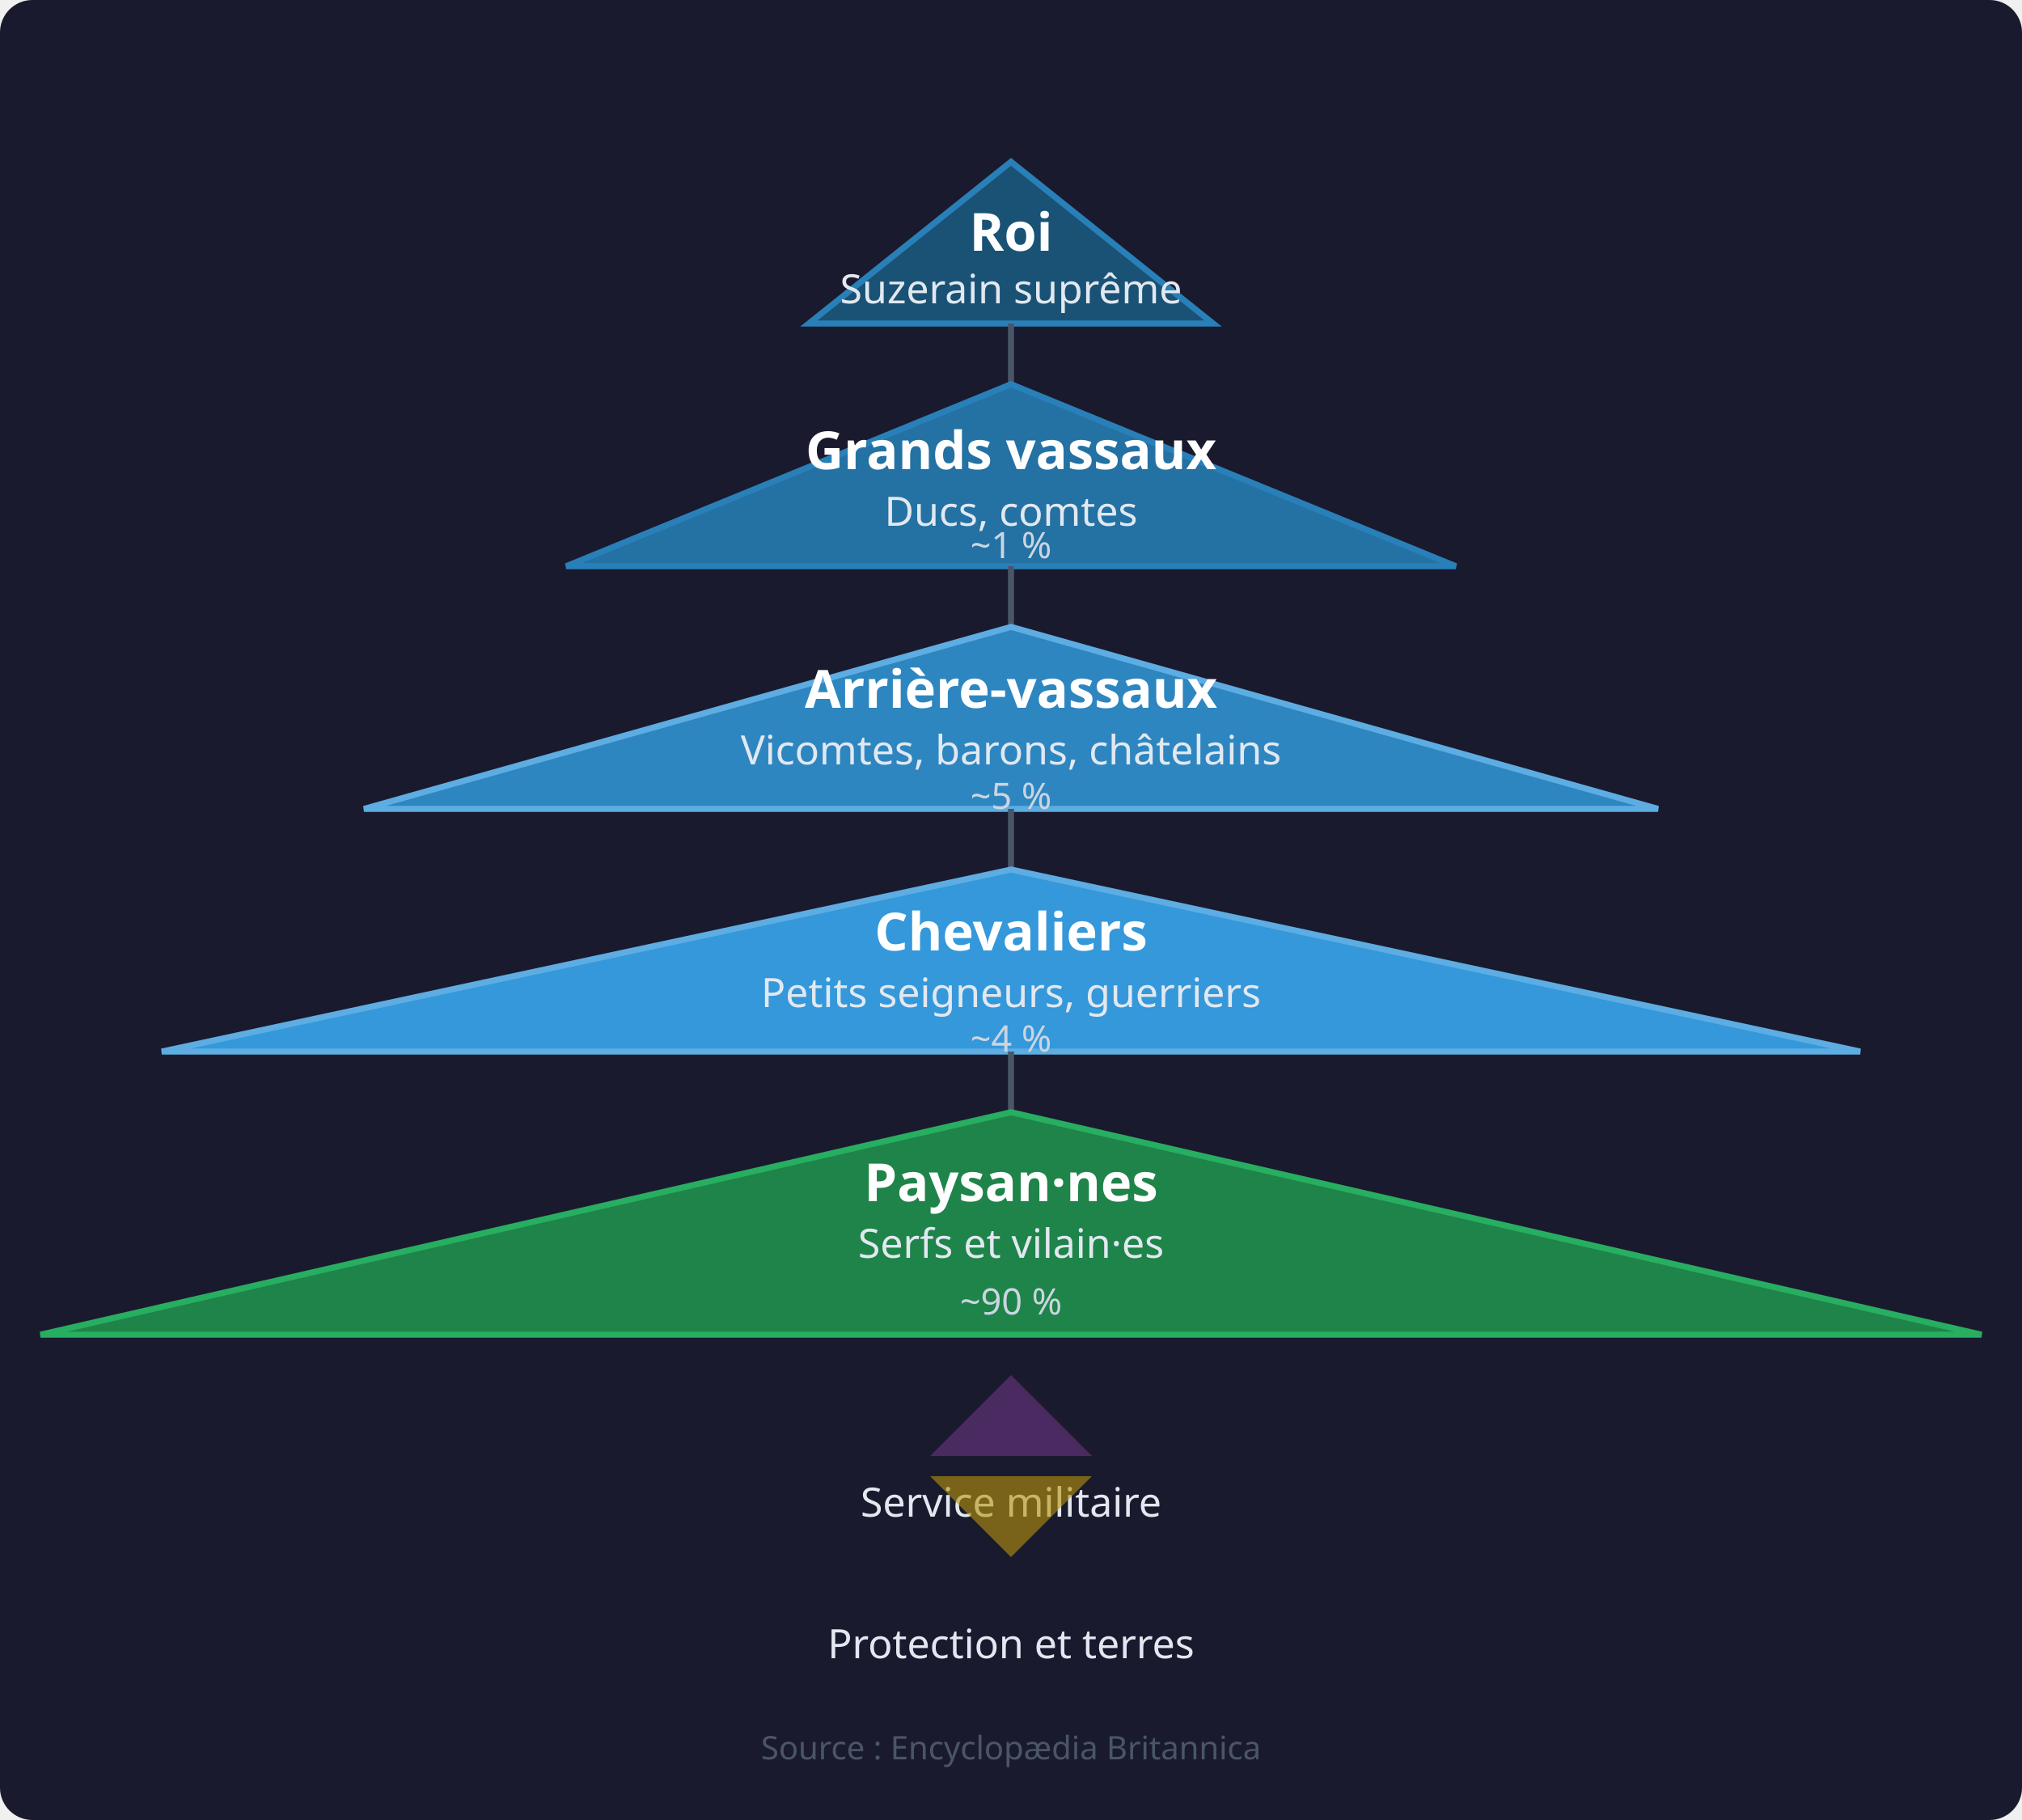
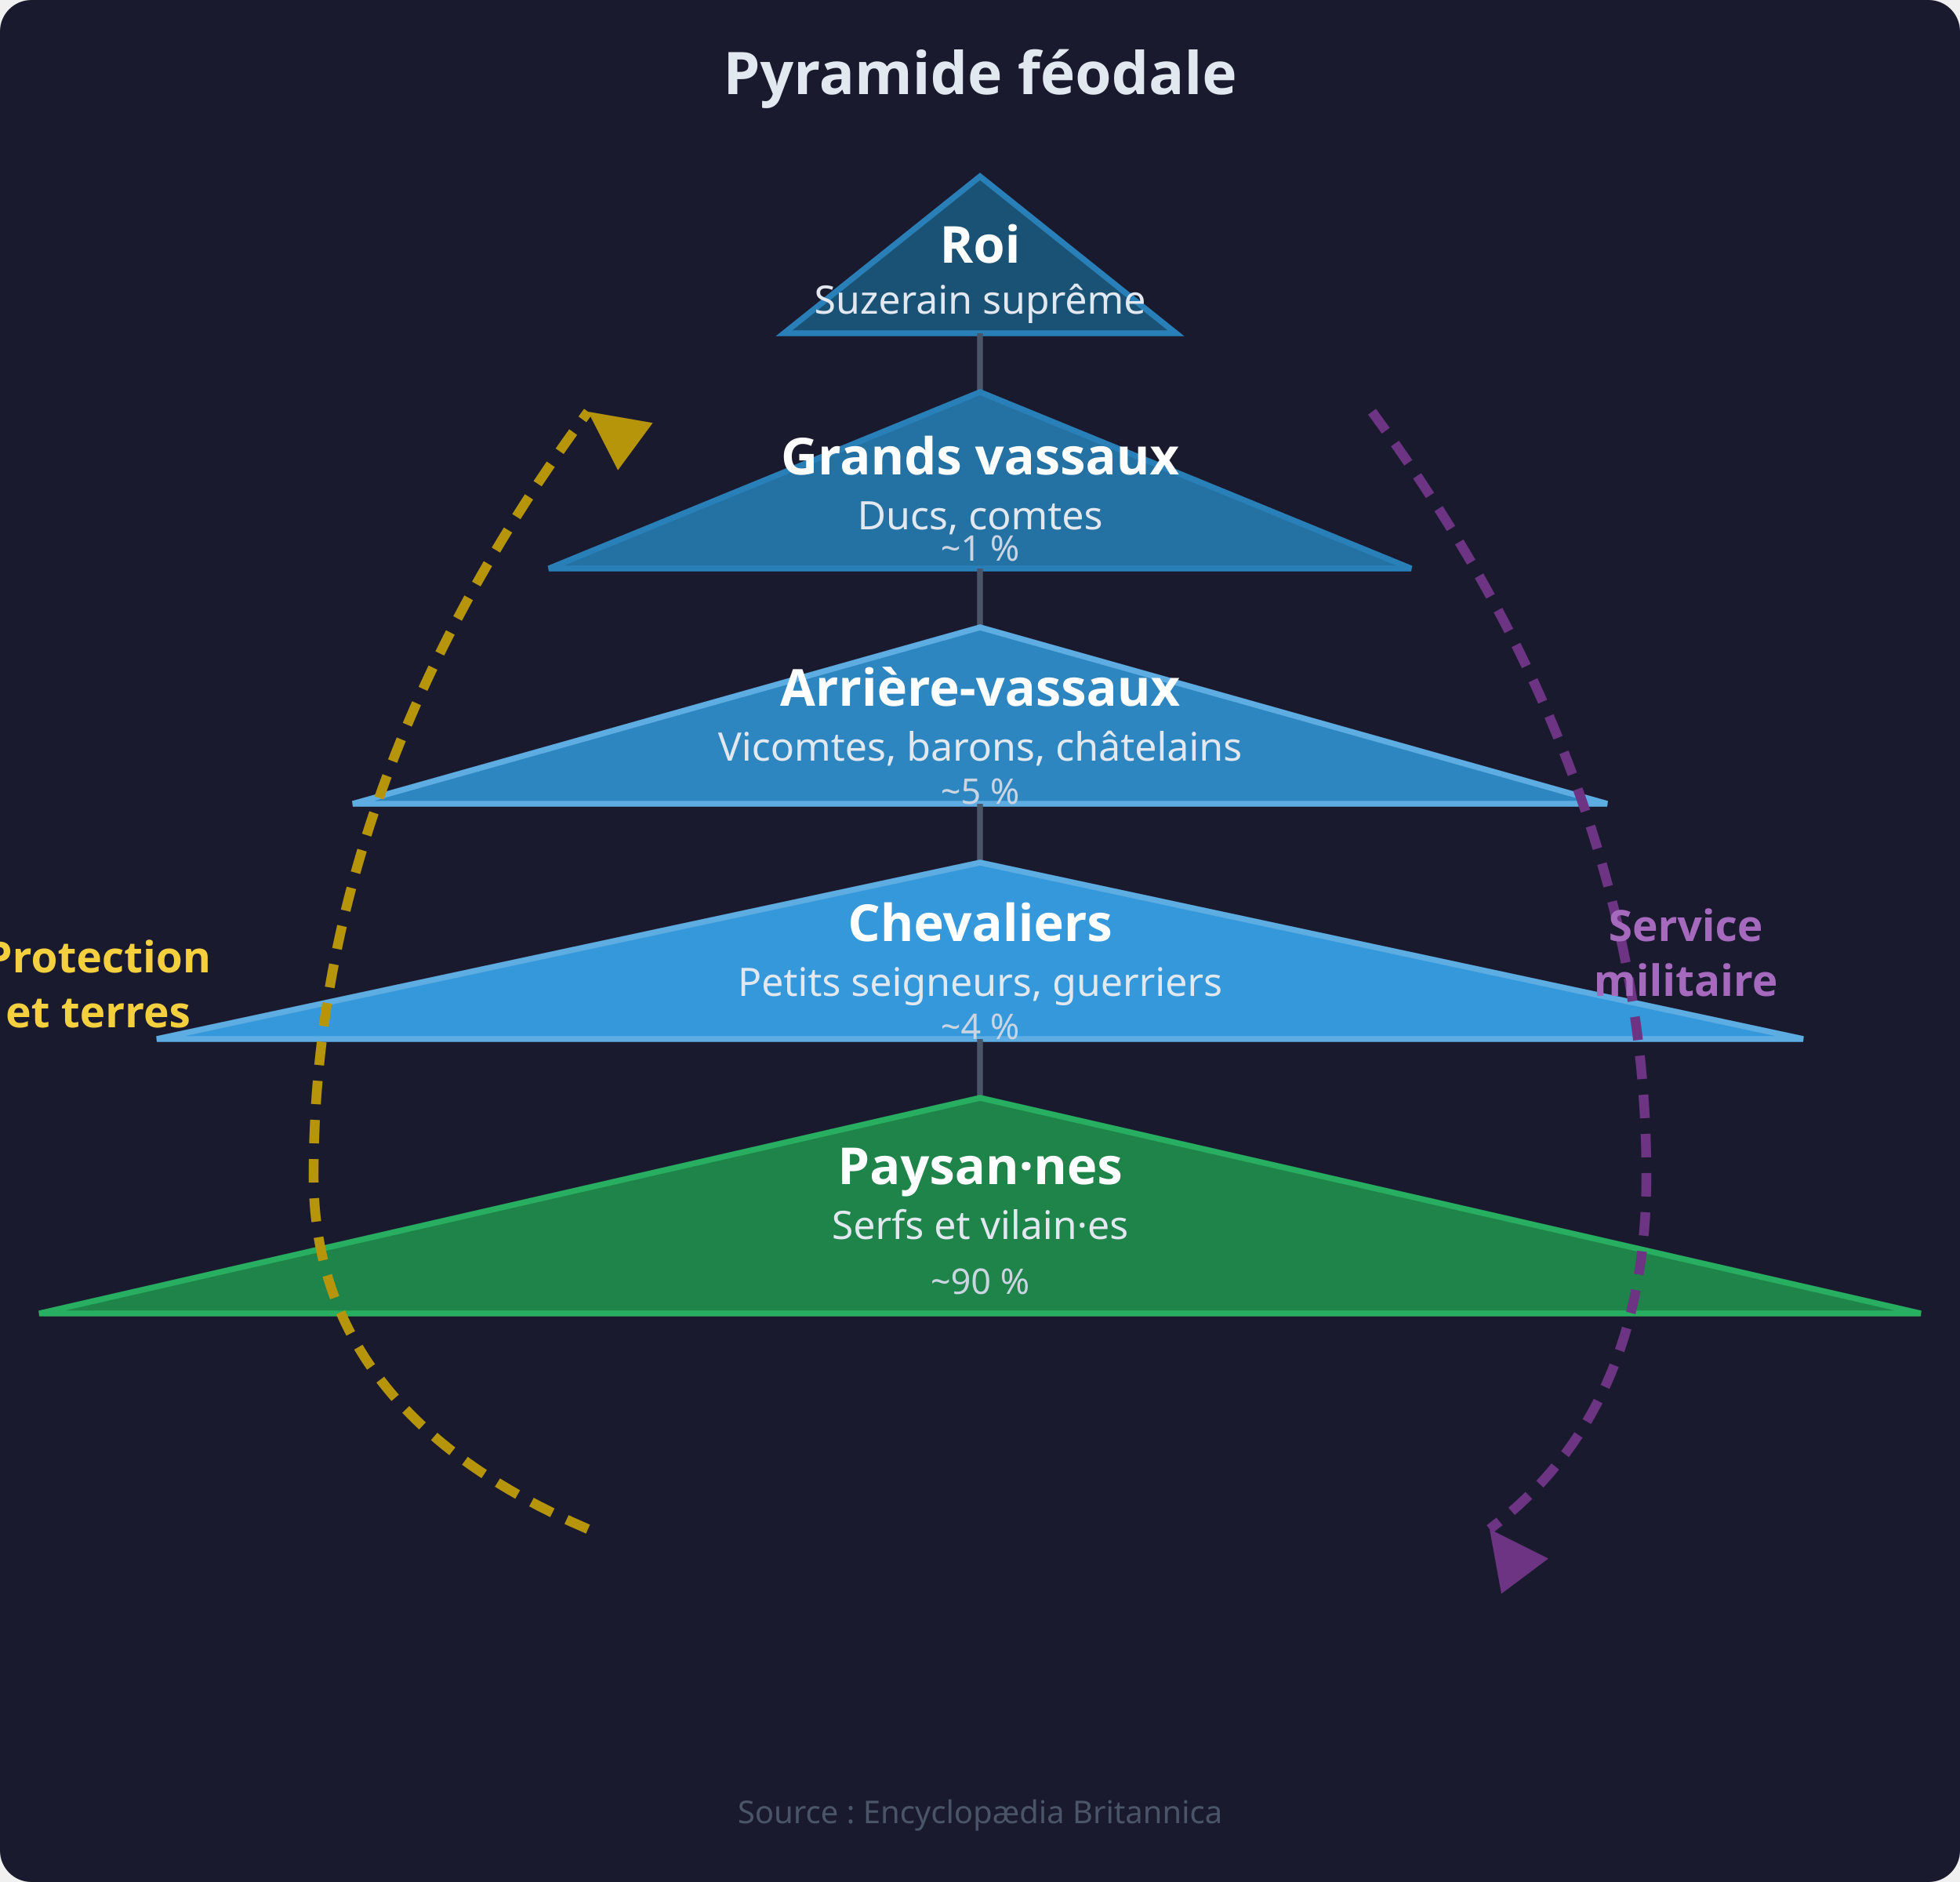
- <svg xmlns="http://www.w3.org/2000/svg" viewBox="0 0 500 450" width="500" height="450" role="img" aria-label="Pyramide féodale : hiérarchie du royaume de France">
+ <svg xmlns="http://www.w3.org/2000/svg" viewBox="0 0 500 480" width="500" height="480" role="img" aria-label="Pyramide féodale : hiérarchie du royaume de France">
  <defs>
    <style>
      text { font-family: 'system-ui', sans-serif; text-anchor: middle; }
-       .title { fill: #1a1a2e; font-size: 14px; font-weight: 700; }
+       .title { fill: #e2e8f0; font-size: 15px; font-weight: 700; }
      .label { fill: #fff; font-size: 13px; font-weight: 600; }
      .sub { fill: #e2e8f0; font-size: 10px; }
      .pct { fill: #cbd5e1; font-size: 9px; }
    </style>
+     <marker id="arrow-down" viewBox="0 0 10 10" refX="5" refY="10" markerWidth="6" markerHeight="6" orient="auto">
+       <path d="M0,0 L5,10 L10,0" fill="#6c3483" />
+     </marker>
+     <marker id="arrow-up" viewBox="0 0 10 10" refX="5" refY="0" markerWidth="6" markerHeight="6" orient="auto">
+       <path d="M0,10 L5,0 L10,10" fill="#b7950b" />
+     </marker>
  </defs>
-   <rect width="500" height="450" fill="#1a1a2e" rx="8" />
+   <rect width="500" height="480" fill="#1a1a2e" rx="8" />
  <text x="250" y="24" class="title">Pyramide féodale</text>
-   <polygon points="250,40 200,80 300,80" fill="#1a5276" stroke="#2980b9" stroke-width="1.5" />
-   <text x="250" y="62" class="label">Roi</text>
-   <text x="250" y="75" class="sub">Suzerain suprême</text>
-   <line x1="250" y1="80" x2="250" y2="95" stroke="#4a5568" stroke-width="1.5" />
-   <polygon points="250,95 140,140 360,140" fill="#2471a3" stroke="#2980b9" stroke-width="1.5" />
-   <text x="250" y="116" class="label">Grands vassaux</text>
-   <text x="250" y="130" class="sub">Ducs, comtes</text>
-   <text x="250" y="138" class="pct">~1 %</text>
-   <line x1="250" y1="140" x2="250" y2="155" stroke="#4a5568" stroke-width="1.5" />
-   <polygon points="250,155 90,200 410,200" fill="#2e86c1" stroke="#5dade2" stroke-width="1.5" />
-   <text x="250" y="175" class="label">Arrière-vassaux</text>
-   <text x="250" y="189" class="sub">Vicomtes, barons, châtelains</text>
-   <text x="250" y="200" class="pct">~5 %</text>
-   <line x1="250" y1="200" x2="250" y2="215" stroke="#4a5568" stroke-width="1.5" />
-   <polygon points="250,215 40,260 460,260" fill="#3498db" stroke="#5dade2" stroke-width="1.5" />
-   <text x="250" y="235" class="label">Chevaliers</text>
-   <text x="250" y="249" class="sub">Petits seigneurs, guerriers</text>
-   <text x="250" y="260" class="pct">~4 %</text>
-   <line x1="250" y1="260" x2="250" y2="275" stroke="#4a5568" stroke-width="1.5" />
-   <polygon points="250,275 10,330 490,330" fill="#1e8449" stroke="#27ae60" stroke-width="1.5" />
-   <text x="250" y="297" class="label">Paysan·nes</text>
-   <text x="250" y="311" class="sub">Serfs et vilain·es</text>
-   <text x="250" y="325" class="pct">~90 %</text>
-   <polygon points="250,340 230,360 270,360" fill="#6c3483" opacity="0.6" />
-   <text x="250" y="375" class="sub" fill="#a569bd">Service militaire</text>
-   <polygon points="250,385 230,365 270,365" fill="#b7950b" opacity="0.6" />
-   <text x="250" y="410" class="sub" fill="#f4d03f">Protection et terres</text>
-   <text x="250" y="435" fill="#4a5568" font-size="8" font-family="system-ui, sans-serif" text-anchor="middle">Source : Encyclopædia Britannica</text>
+   <polygon points="250,45 200,85 300,85" fill="#1a5276" stroke="#2980b9" stroke-width="1.5" />
+   <text x="250" y="67" class="label">Roi</text>
+   <text x="250" y="80" class="sub">Suzerain suprême</text>
+   <line x1="250" y1="85" x2="250" y2="100" stroke="#4a5568" stroke-width="1.5" />
+   <polygon points="250,100 140,145 360,145" fill="#2471a3" stroke="#2980b9" stroke-width="1.5" />
+   <text x="250" y="121" class="label">Grands vassaux</text>
+   <text x="250" y="135" class="sub">Ducs, comtes</text>
+   <text x="250" y="143" class="pct">~1 %</text>
+   <line x1="250" y1="145" x2="250" y2="160" stroke="#4a5568" stroke-width="1.5" />
+   <polygon points="250,160 90,205 410,205" fill="#2e86c1" stroke="#5dade2" stroke-width="1.5" />
+   <text x="250" y="180" class="label">Arrière-vassaux</text>
+   <text x="250" y="194" class="sub">Vicomtes, barons, châtelains</text>
+   <text x="250" y="205" class="pct">~5 %</text>
+   <line x1="250" y1="205" x2="250" y2="220" stroke="#4a5568" stroke-width="1.5" />
+   <polygon points="250,220 40,265 460,265" fill="#3498db" stroke="#5dade2" stroke-width="1.5" />
+   <text x="250" y="240" class="label">Chevaliers</text>
+   <text x="250" y="254" class="sub">Petits seigneurs, guerriers</text>
+   <text x="250" y="265" class="pct">~4 %</text>
+   <line x1="250" y1="265" x2="250" y2="280" stroke="#4a5568" stroke-width="1.5" />
+   <polygon points="250,280 10,335 490,335" fill="#1e8449" stroke="#27ae60" stroke-width="1.5" />
+   <text x="250" y="302" class="label">Paysan·nes</text>
+   <text x="250" y="316" class="sub">Serfs et vilain·es</text>
+   <text x="250" y="330" class="pct">~90 %</text>
+   <path d="M350,105 Q420,200 420,300 Q420,360 380,390" fill="none" stroke="#6c3483" stroke-width="2.5" stroke-dasharray="6,4" marker-end="url(#arrow-down)" />
+   <text x="430" y="240" fill="#a569bd" font-size="11" font-weight="600" font-family="system-ui, sans-serif" text-anchor="start">Service</text>
+   <text x="430" y="254" fill="#a569bd" font-size="11" font-weight="600" font-family="system-ui, sans-serif" text-anchor="start">militaire</text>
+   <path d="M150,390 Q80,360 80,300 Q80,200 150,105" fill="none" stroke="#b7950b" stroke-width="2.5" stroke-dasharray="6,4" marker-end="url(#arrow-up)" />
+   <text x="25" y="248" fill="#f4d03f" font-size="11" font-weight="600" font-family="system-ui, sans-serif" text-anchor="start">Protection</text>
+   <text x="25" y="262" fill="#f4d03f" font-size="11" font-weight="600" font-family="system-ui, sans-serif" text-anchor="start">et terres</text>
+   <text x="250" y="465" fill="#4a5568" font-size="8" font-family="system-ui, sans-serif" text-anchor="middle">Source : Encyclopædia Britannica</text>
</svg>
